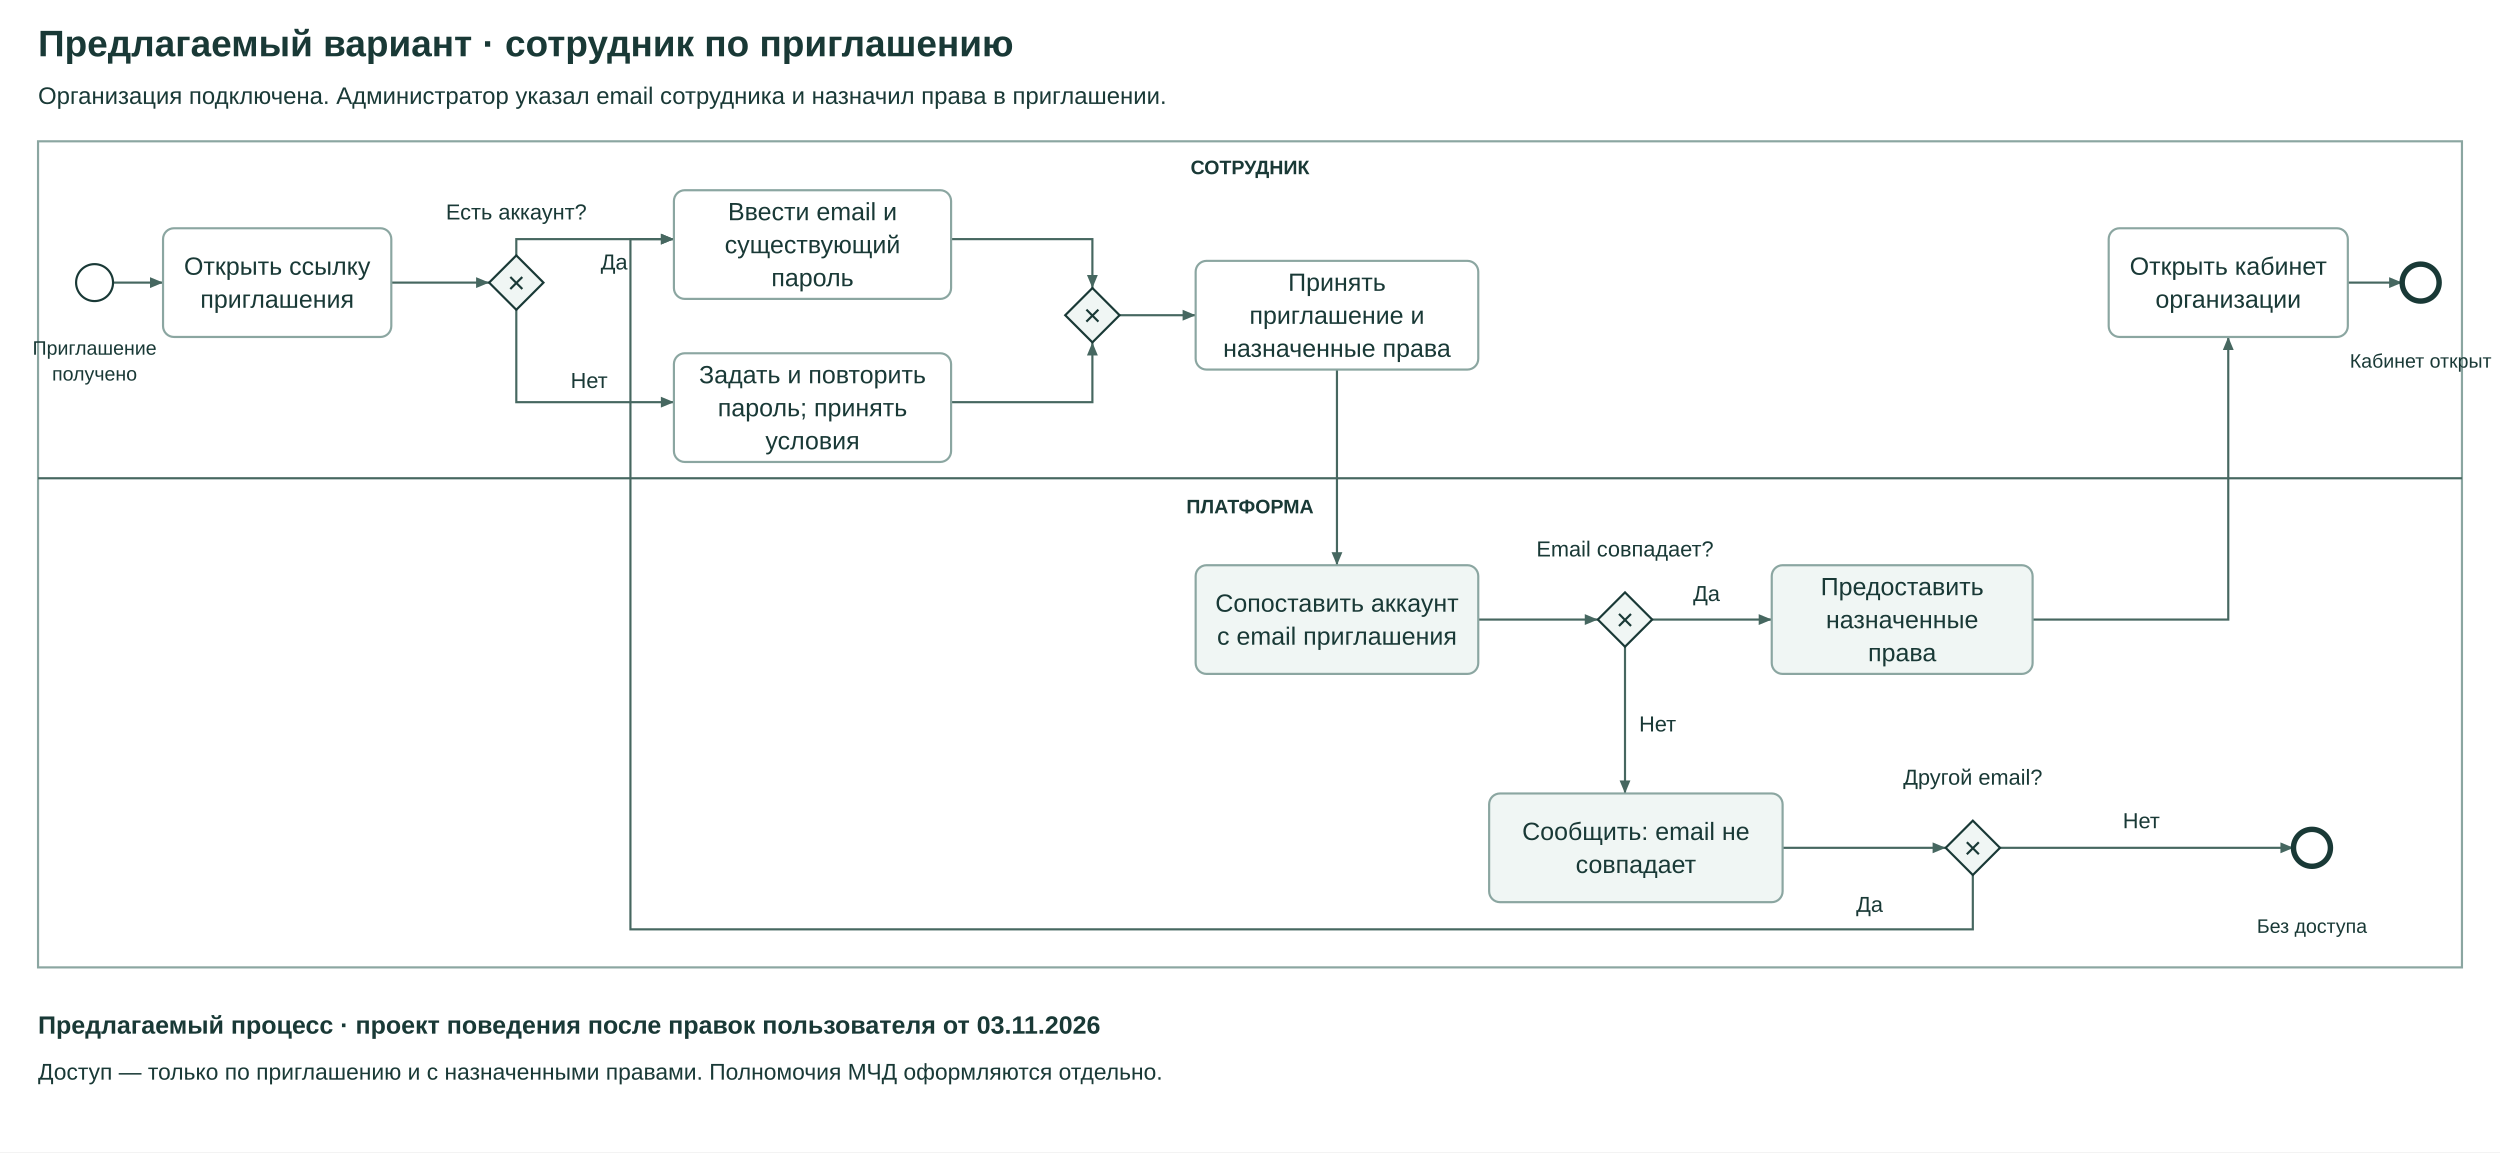
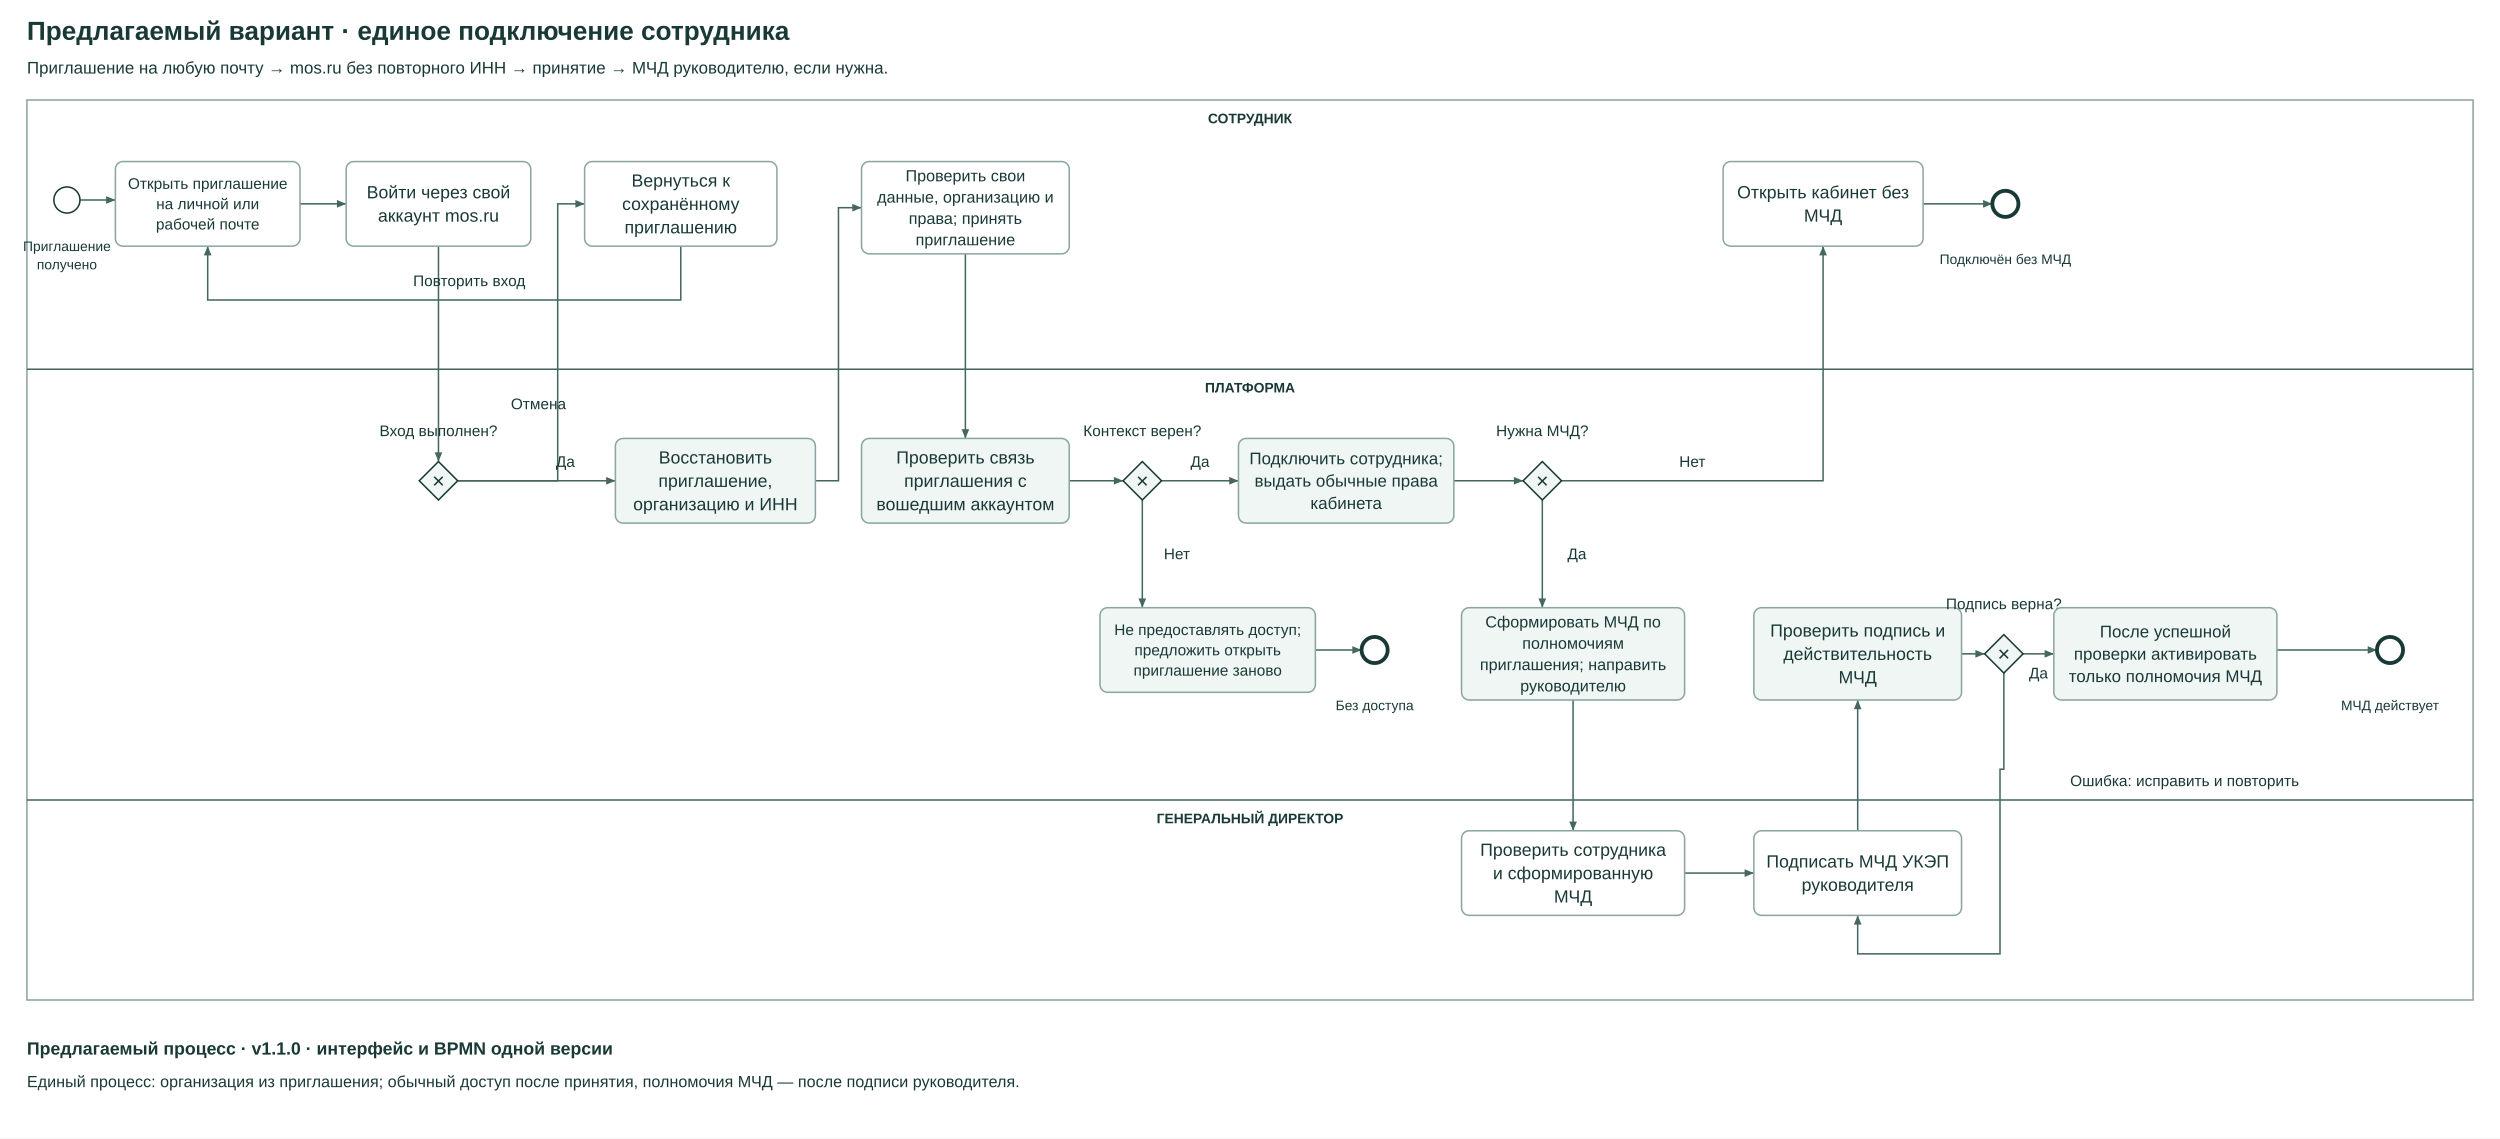
- <svg xmlns="http://www.w3.org/2000/svg" width="2300" height="1060" viewBox="0 0 2300 1060" role="img">
+ <svg xmlns="http://www.w3.org/2000/svg" width="3250" height="1480" viewBox="0 0 3250 1480" role="img">
  <rect width="100%" height="100%" fill="white" />
-   <text x="35" y="40.0" dominant-baseline="central" text-anchor="start" font-family="Arial,sans-serif" font-size="34" font-weight="700" fill="#193936">Предлагаемый вариант · сотрудник по приглашению</text>
-   <text x="35" y="88.0" dominant-baseline="central" text-anchor="start" font-family="Arial,sans-serif" font-size="22" font-weight="400" fill="#193936">Организация подключена. Администратор указал email сотрудника и назначил права в приглашении.</text>
-   <rect x="35" y="130" width="2230" height="760" rx="0" fill="#ffffff" stroke="#8ba6a1" stroke-width="2" />
-   <polyline points="35,440 2265,440" fill="none" stroke="#466760" stroke-width="2" />
-   <text x="1150" y="154.0" dominant-baseline="central" text-anchor="middle" font-family="Arial,sans-serif" font-size="18" font-weight="700" fill="#193936">СОТРУДНИК</text>
-   <text x="1150" y="466.0" dominant-baseline="central" text-anchor="middle" font-family="Arial,sans-serif" font-size="18" font-weight="700" fill="#193936">ПЛАТФОРМА</text>
+   <text x="35" y="40.0" dominant-baseline="central" text-anchor="start" font-family="Arial,sans-serif" font-size="34" font-weight="700" fill="#193936">Предлагаемый вариант · единое подключение сотрудника</text>
+   <text x="35" y="88.0" dominant-baseline="central" text-anchor="start" font-family="Arial,sans-serif" font-size="22" font-weight="400" fill="#193936">Приглашение на любую почту → mos.ru без повторного ИНН → принятие → МЧД руководителю, если нужна.</text>
+   <rect x="35" y="130" width="3180" height="1170" rx="0" fill="#ffffff" stroke="#8ba6a1" stroke-width="2" />
+   <text x="1625.0" y="154.0" dominant-baseline="central" text-anchor="middle" font-family="Arial,sans-serif" font-size="18" font-weight="700" fill="#193936">СОТРУДНИК</text>
+   <polyline points="35,480 3215,480" fill="none" stroke="#466760" stroke-width="2" />
+   <text x="1625.0" y="504.0" dominant-baseline="central" text-anchor="middle" font-family="Arial,sans-serif" font-size="18" font-weight="700" fill="#193936">ПЛАТФОРМА</text>
+   <polyline points="35,1040 3215,1040" fill="none" stroke="#466760" stroke-width="2" />
+   <text x="1625.0" y="1064.0" dominant-baseline="central" text-anchor="middle" font-family="Arial,sans-serif" font-size="18" font-weight="700" fill="#193936">ГЕНЕРАЛЬНЫЙ ДИРЕКТОР</text>
  <polyline points="104,260 150,260" fill="none" stroke="#466760" stroke-width="2" />
  <polygon points="150,260 138.0,255.0 138.0,265.0" fill="#466760" />
-   <polyline points="360,260 450,260" fill="none" stroke="#466760" stroke-width="2" />
-   <polygon points="450,260 438.0,255.0 438.0,265.0" fill="#466760" />
-   <polyline points="475,235 475,220 620,220" fill="none" stroke="#466760" stroke-width="2" />
-   <polygon points="620,220 608.0,215.0 608.0,225.0" fill="#466760" />
-   <text x="565" y="241.0" dominant-baseline="central" text-anchor="middle" font-family="Arial,sans-serif" font-size="20" font-weight="400" fill="#193936">Да</text>
-   <polyline points="475,285 475,370 620,370" fill="none" stroke="#466760" stroke-width="2" />
-   <polygon points="620,370 608.0,365.0 608.0,375.0" fill="#466760" />
-   <text x="542" y="350.0" dominant-baseline="central" text-anchor="middle" font-family="Arial,sans-serif" font-size="20" font-weight="400" fill="#193936">Нет</text>
-   <polyline points="875,220 1005,220 1005,265" fill="none" stroke="#466760" stroke-width="2" />
-   <polygon points="1005,265 1010.0,253.0 1000.0,253.0" fill="#466760" />
-   <polyline points="875,370 1005,370 1005,315" fill="none" stroke="#466760" stroke-width="2" />
-   <polygon points="1005,315 1000.0,327.0 1010.0,327.0" fill="#466760" />
-   <polyline points="1030,290 1100,290" fill="none" stroke="#466760" stroke-width="2" />
-   <polygon points="1100,290 1088.0,285.0 1088.0,295.0" fill="#466760" />
-   <polyline points="1230,340 1230,520" fill="none" stroke="#466760" stroke-width="2" />
-   <polygon points="1230,520 1235.0,508.0 1225.0,508.0" fill="#466760" />
-   <polyline points="1360,570 1470,570" fill="none" stroke="#466760" stroke-width="2" />
-   <polygon points="1470,570 1458.0,565.0 1458.0,575.0" fill="#466760" />
-   <polyline points="1520,570 1630,570" fill="none" stroke="#466760" stroke-width="2" />
-   <polygon points="1630,570 1618.0,565.0 1618.0,575.0" fill="#466760" />
-   <text x="1570" y="546.0" dominant-baseline="central" text-anchor="middle" font-family="Arial,sans-serif" font-size="20" font-weight="400" fill="#193936">Да</text>
-   <polyline points="1870,570 2050,570 2050,310" fill="none" stroke="#466760" stroke-width="2" />
-   <polygon points="2050,310 2045.0,322.0 2055.0,322.0" fill="#466760" />
-   <polyline points="2160,260 2210,260" fill="none" stroke="#466760" stroke-width="2" />
-   <polygon points="2210,260 2198.0,255.0 2198.0,265.0" fill="#466760" />
-   <polyline points="1495,595 1495,730" fill="none" stroke="#466760" stroke-width="2" />
-   <polygon points="1495,730 1500.0,718.0 1490.0,718.0" fill="#466760" />
-   <text x="1525" y="666.0" dominant-baseline="central" text-anchor="middle" font-family="Arial,sans-serif" font-size="20" font-weight="400" fill="#193936">Нет</text>
-   <polyline points="1640,780 1790,780" fill="none" stroke="#466760" stroke-width="2" />
-   <polygon points="1790,780 1778.0,775.0 1778.0,785.0" fill="#466760" />
-   <polyline points="1840,780 2110,780" fill="none" stroke="#466760" stroke-width="2" />
-   <polygon points="2110,780 2098.0,775.0 2098.0,785.0" fill="#466760" />
-   <text x="1970" y="755.0" dominant-baseline="central" text-anchor="middle" font-family="Arial,sans-serif" font-size="20" font-weight="400" fill="#193936">Нет</text>
-   <polyline points="1815,805 1815,855 580,855 580,220 620,220" fill="none" stroke="#466760" stroke-width="2" />
-   <polygon points="620,220 608.0,215.0 608.0,225.0" fill="#466760" />
-   <text x="1720" y="832.0" dominant-baseline="central" text-anchor="middle" font-family="Arial,sans-serif" font-size="20" font-weight="400" fill="#193936">Да</text>
+   <polyline points="390,265 450,265" fill="none" stroke="#466760" stroke-width="2" />
+   <polygon points="450,265 438.0,260.0 438.0,270.0" fill="#466760" />
+   <polyline points="570,320 570,600" fill="none" stroke="#466760" stroke-width="2" />
+   <polygon points="570,600 575.0,588.0 565.0,588.0" fill="#466760" />
+   <polyline points="595,625 725,625 725,265 760,265" fill="none" stroke="#466760" stroke-width="2" />
+   <polygon points="760,265 748.0,260.0 748.0,270.0" fill="#466760" />
+   <text x="700" y="525.0" dominant-baseline="central" text-anchor="middle" font-family="Arial,sans-serif" font-size="20" font-weight="400" fill="#193936">Отмена</text>
+   <polyline points="885,320 885,390 270,390 270,320" fill="none" stroke="#466760" stroke-width="2" />
+   <polygon points="270,320 265.0,332.0 275.0,332.0" fill="#466760" />
+   <text x="610" y="365.0" dominant-baseline="central" text-anchor="middle" font-family="Arial,sans-serif" font-size="20" font-weight="400" fill="#193936">Повторить вход</text>
+   <polyline points="595,625 800,625" fill="none" stroke="#466760" stroke-width="2" />
+   <polygon points="800,625 788.0,620.0 788.0,630.0" fill="#466760" />
+   <text x="735" y="600.0" dominant-baseline="central" text-anchor="middle" font-family="Arial,sans-serif" font-size="20" font-weight="400" fill="#193936">Да</text>
+   <polyline points="1060,625 1090,625 1090,270 1120,270" fill="none" stroke="#466760" stroke-width="2" />
+   <polygon points="1120,270 1108.0,265.0 1108.0,275.0" fill="#466760" />
+   <polyline points="1255,330 1255,570" fill="none" stroke="#466760" stroke-width="2" />
+   <polygon points="1255,570 1260.0,558.0 1250.0,558.0" fill="#466760" />
+   <polyline points="1390,625 1460,625" fill="none" stroke="#466760" stroke-width="2" />
+   <polygon points="1460,625 1448.0,620.0 1448.0,630.0" fill="#466760" />
+   <polyline points="1485,650 1485,790" fill="none" stroke="#466760" stroke-width="2" />
+   <polygon points="1485,790 1490.0,778.0 1480.0,778.0" fill="#466760" />
+   <text x="1530" y="720.0" dominant-baseline="central" text-anchor="middle" font-family="Arial,sans-serif" font-size="20" font-weight="400" fill="#193936">Нет</text>
+   <polyline points="1710,845 1770,845" fill="none" stroke="#466760" stroke-width="2" />
+   <polygon points="1770,845 1758.0,840.0 1758.0,850.0" fill="#466760" />
+   <polyline points="1510,625 1610,625" fill="none" stroke="#466760" stroke-width="2" />
+   <polygon points="1610,625 1598.0,620.0 1598.0,630.0" fill="#466760" />
+   <text x="1560" y="600.0" dominant-baseline="central" text-anchor="middle" font-family="Arial,sans-serif" font-size="20" font-weight="400" fill="#193936">Да</text>
+   <polyline points="1890,625 1980,625" fill="none" stroke="#466760" stroke-width="2" />
+   <polygon points="1980,625 1968.0,620.0 1968.0,630.0" fill="#466760" />
+   <polyline points="2030,625 2370,625 2370,320" fill="none" stroke="#466760" stroke-width="2" />
+   <polygon points="2370,320 2365.0,332.0 2375.0,332.0" fill="#466760" />
+   <text x="2200" y="600.0" dominant-baseline="central" text-anchor="middle" font-family="Arial,sans-serif" font-size="20" font-weight="400" fill="#193936">Нет</text>
+   <polyline points="2500,265 2590,265" fill="none" stroke="#466760" stroke-width="2" />
+   <polygon points="2590,265 2578.0,260.0 2578.0,270.0" fill="#466760" />
+   <polyline points="2005,650 2005,790" fill="none" stroke="#466760" stroke-width="2" />
+   <polygon points="2005,790 2010.0,778.0 2000.0,778.0" fill="#466760" />
+   <text x="2050" y="720.0" dominant-baseline="central" text-anchor="middle" font-family="Arial,sans-serif" font-size="20" font-weight="400" fill="#193936">Да</text>
+   <polyline points="2045,910 2045,1080" fill="none" stroke="#466760" stroke-width="2" />
+   <polygon points="2045,1080 2050.0,1068.0 2040.0,1068.0" fill="#466760" />
+   <polyline points="2190,1135 2280,1135" fill="none" stroke="#466760" stroke-width="2" />
+   <polygon points="2280,1135 2268.0,1130.0 2268.0,1140.0" fill="#466760" />
+   <polyline points="2415,1080 2415,910" fill="none" stroke="#466760" stroke-width="2" />
+   <polygon points="2415,910 2410.0,922.0 2420.0,922.0" fill="#466760" />
+   <polyline points="2550,850 2580,850" fill="none" stroke="#466760" stroke-width="2" />
+   <polygon points="2580,850 2568.0,845.0 2568.0,855.0" fill="#466760" />
+   <polyline points="2630,850 2670,850" fill="none" stroke="#466760" stroke-width="2" />
+   <polygon points="2670,850 2658.0,845.0 2658.0,855.0" fill="#466760" />
+   <text x="2650" y="875.0" dominant-baseline="central" text-anchor="middle" font-family="Arial,sans-serif" font-size="20" font-weight="400" fill="#193936">Да</text>
+   <polyline points="2605,875 2605,1000 2600,1000 2600,1240 2415,1240 2415,1190" fill="none" stroke="#466760" stroke-width="2" />
+   <polygon points="2415,1190 2410.0,1202.0 2420.0,1202.0" fill="#466760" />
+   <text x="2840" y="1015.0" dominant-baseline="central" text-anchor="middle" font-family="Arial,sans-serif" font-size="20" font-weight="400" fill="#193936">Ошибка: исправить и повторить</text>
+   <polyline points="2960,845 3090,845" fill="none" stroke="#466760" stroke-width="2" />
+   <polygon points="3090,845 3078.0,840.0 3078.0,850.0" fill="#466760" />
  <circle cx="87.0" cy="260.0" r="17.0" fill="white" stroke="#193936" stroke-width="2" />
  <text x="87.0" y="320.12" dominant-baseline="central" text-anchor="middle" font-family="Arial,sans-serif" font-size="18" font-weight="400" fill="#193936">Приглашение</text>
  <text x="87.0" y="343.88" dominant-baseline="central" text-anchor="middle" font-family="Arial,sans-serif" font-size="18" font-weight="400" fill="#193936">получено</text>
-   <rect x="150" y="210" width="210" height="100" rx="10" fill="#ffffff" stroke="#8ba6a1" stroke-width="2" />
-   <text x="255.0" y="244.82" dominant-baseline="central" text-anchor="middle" font-family="Arial,sans-serif" font-size="23" font-weight="400" fill="#193936">Открыть ссылку</text>
-   <text x="255.0" y="275.18" dominant-baseline="central" text-anchor="middle" font-family="Arial,sans-serif" font-size="23" font-weight="400" fill="#193936">приглашения</text>
-   <polygon points="475.0,235 500,260.0 475.0,285 450,260.0" fill="#f0f6f4" stroke="#193936" stroke-width="2" />
-   <text x="475.0" y="260.0" dominant-baseline="central" text-anchor="middle" font-family="Arial,sans-serif" font-size="28" font-weight="400" fill="#193936">×</text>
-   <text x="475.0" y="195.0" dominant-baseline="central" text-anchor="middle" font-family="Arial,sans-serif" font-size="20" font-weight="400" fill="#193936">Есть аккаунт?</text>
-   <rect x="620" y="175" width="255" height="100" rx="10" fill="#ffffff" stroke="#8ba6a1" stroke-width="2" />
-   <text x="747.5" y="194.64" dominant-baseline="central" text-anchor="middle" font-family="Arial,sans-serif" font-size="23" font-weight="400" fill="#193936">Ввести email и</text>
-   <text x="747.5" y="225.0" dominant-baseline="central" text-anchor="middle" font-family="Arial,sans-serif" font-size="23" font-weight="400" fill="#193936">существующий</text>
-   <text x="747.5" y="255.36" dominant-baseline="central" text-anchor="middle" font-family="Arial,sans-serif" font-size="23" font-weight="400" fill="#193936">пароль</text>
-   <rect x="620" y="325" width="255" height="100" rx="10" fill="#ffffff" stroke="#8ba6a1" stroke-width="2" />
-   <text x="747.5" y="344.64" dominant-baseline="central" text-anchor="middle" font-family="Arial,sans-serif" font-size="23" font-weight="400" fill="#193936">Задать и повторить</text>
-   <text x="747.5" y="375.0" dominant-baseline="central" text-anchor="middle" font-family="Arial,sans-serif" font-size="23" font-weight="400" fill="#193936">пароль; принять</text>
-   <text x="747.5" y="405.36" dominant-baseline="central" text-anchor="middle" font-family="Arial,sans-serif" font-size="23" font-weight="400" fill="#193936">условия</text>
-   <polygon points="1005.0,265 1030,290.0 1005.0,315 980,290.0" fill="#f0f6f4" stroke="#193936" stroke-width="2" />
-   <text x="1005.0" y="290.0" dominant-baseline="central" text-anchor="middle" font-family="Arial,sans-serif" font-size="28" font-weight="400" fill="#193936">×</text>
-   <text x="1005.0" y="225.0" dominant-baseline="central" text-anchor="middle" font-family="Arial,sans-serif" font-size="20" font-weight="400" fill="#193936" />
-   <rect x="1100" y="240" width="260" height="100" rx="10" fill="#ffffff" stroke="#8ba6a1" stroke-width="2" />
-   <text x="1230.0" y="259.64" dominant-baseline="central" text-anchor="middle" font-family="Arial,sans-serif" font-size="23" font-weight="400" fill="#193936">Принять</text>
-   <text x="1230.0" y="290.0" dominant-baseline="central" text-anchor="middle" font-family="Arial,sans-serif" font-size="23" font-weight="400" fill="#193936">приглашение и</text>
-   <text x="1230.0" y="320.36" dominant-baseline="central" text-anchor="middle" font-family="Arial,sans-serif" font-size="23" font-weight="400" fill="#193936">назначенные права</text>
-   <rect x="1100" y="520" width="260" height="100" rx="10" fill="#f0f6f4" stroke="#8ba6a1" stroke-width="2" />
-   <text x="1230.0" y="554.82" dominant-baseline="central" text-anchor="middle" font-family="Arial,sans-serif" font-size="23" font-weight="400" fill="#193936">Сопоставить аккаунт</text>
-   <text x="1230.0" y="585.18" dominant-baseline="central" text-anchor="middle" font-family="Arial,sans-serif" font-size="23" font-weight="400" fill="#193936">с email приглашения</text>
-   <polygon points="1495.0,545 1520,570.0 1495.0,595 1470,570.0" fill="#f0f6f4" stroke="#193936" stroke-width="2" />
-   <text x="1495.0" y="570.0" dominant-baseline="central" text-anchor="middle" font-family="Arial,sans-serif" font-size="28" font-weight="400" fill="#193936">×</text>
-   <text x="1495.0" y="505.0" dominant-baseline="central" text-anchor="middle" font-family="Arial,sans-serif" font-size="20" font-weight="400" fill="#193936">Email совпадает?</text>
-   <rect x="1630" y="520" width="240" height="100" rx="10" fill="#f0f6f4" stroke="#8ba6a1" stroke-width="2" />
-   <text x="1750.0" y="539.64" dominant-baseline="central" text-anchor="middle" font-family="Arial,sans-serif" font-size="23" font-weight="400" fill="#193936">Предоставить</text>
-   <text x="1750.0" y="570.0" dominant-baseline="central" text-anchor="middle" font-family="Arial,sans-serif" font-size="23" font-weight="400" fill="#193936">назначенные</text>
-   <text x="1750.0" y="600.36" dominant-baseline="central" text-anchor="middle" font-family="Arial,sans-serif" font-size="23" font-weight="400" fill="#193936">права</text>
-   <rect x="1940" y="210" width="220" height="100" rx="10" fill="#ffffff" stroke="#8ba6a1" stroke-width="2" />
-   <text x="2050.0" y="244.82" dominant-baseline="central" text-anchor="middle" font-family="Arial,sans-serif" font-size="23" font-weight="400" fill="#193936">Открыть кабинет</text>
-   <text x="2050.0" y="275.18" dominant-baseline="central" text-anchor="middle" font-family="Arial,sans-serif" font-size="23" font-weight="400" fill="#193936">организации</text>
-   <circle cx="2227.0" cy="260.0" r="17.0" fill="white" stroke="#193936" stroke-width="5" />
-   <text x="2227.0" y="332.0" dominant-baseline="central" text-anchor="middle" font-family="Arial,sans-serif" font-size="18" font-weight="400" fill="#193936">Кабинет открыт</text>
-   <rect x="1370" y="730" width="270" height="100" rx="10" fill="#f0f6f4" stroke="#8ba6a1" stroke-width="2" />
-   <text x="1505.0" y="764.82" dominant-baseline="central" text-anchor="middle" font-family="Arial,sans-serif" font-size="23" font-weight="400" fill="#193936">Сообщить: email не</text>
-   <text x="1505.0" y="795.18" dominant-baseline="central" text-anchor="middle" font-family="Arial,sans-serif" font-size="23" font-weight="400" fill="#193936">совпадает</text>
-   <polygon points="1815.0,755 1840,780.0 1815.0,805 1790,780.0" fill="#f0f6f4" stroke="#193936" stroke-width="2" />
-   <text x="1815.0" y="780.0" dominant-baseline="central" text-anchor="middle" font-family="Arial,sans-serif" font-size="28" font-weight="400" fill="#193936">×</text>
-   <text x="1815.0" y="715.0" dominant-baseline="central" text-anchor="middle" font-family="Arial,sans-serif" font-size="20" font-weight="400" fill="#193936">Другой email?</text>
-   <circle cx="2127.0" cy="780.0" r="17.0" fill="white" stroke="#193936" stroke-width="5" />
-   <text x="2127.0" y="852.0" dominant-baseline="central" text-anchor="middle" font-family="Arial,sans-serif" font-size="18" font-weight="400" fill="#193936">Без доступа</text>
-   <text x="35" y="943.0" dominant-baseline="central" text-anchor="start" font-family="Arial,sans-serif" font-size="23" font-weight="700" fill="#193936">Предлагаемый процесс · проект поведения после правок пользователя от 03.11.2026</text>
-   <text x="35" y="986.0" dominant-baseline="central" text-anchor="start" font-family="Arial,sans-serif" font-size="21" font-weight="400" fill="#193936">Доступ — только по приглашению и с назначенными правами. Полномочия МЧД оформляются отдельно.</text>
+   <rect x="150" y="210" width="240" height="110" rx="10" fill="#ffffff" stroke="#8ba6a1" stroke-width="2" />
+   <text x="270.0" y="238.6" dominant-baseline="central" text-anchor="middle" font-family="Arial,sans-serif" font-size="20" font-weight="400" fill="#193936">Открыть приглашение</text>
+   <text x="270.0" y="265.0" dominant-baseline="central" text-anchor="middle" font-family="Arial,sans-serif" font-size="20" font-weight="400" fill="#193936">на личной или</text>
+   <text x="270.0" y="291.4" dominant-baseline="central" text-anchor="middle" font-family="Arial,sans-serif" font-size="20" font-weight="400" fill="#193936">рабочей почте</text>
+   <rect x="450" y="210" width="240" height="110" rx="10" fill="#ffffff" stroke="#8ba6a1" stroke-width="2" />
+   <text x="570.0" y="249.82" dominant-baseline="central" text-anchor="middle" font-family="Arial,sans-serif" font-size="23" font-weight="400" fill="#193936">Войти через свой</text>
+   <text x="570.0" y="280.18" dominant-baseline="central" text-anchor="middle" font-family="Arial,sans-serif" font-size="23" font-weight="400" fill="#193936">аккаунт mos.ru</text>
+   <polygon points="570.0,600 595,625.0 570.0,650 545,625.0" fill="#f0f6f4" stroke="#193936" stroke-width="2" />
+   <text x="570.0" y="625.0" dominant-baseline="central" text-anchor="middle" font-family="Arial,sans-serif" font-size="28" font-weight="400" fill="#193936">×</text>
+   <text x="570.0" y="560.0" dominant-baseline="central" text-anchor="middle" font-family="Arial,sans-serif" font-size="20" font-weight="400" fill="#193936">Вход выполнен?</text>
+   <rect x="760" y="210" width="250" height="110" rx="10" fill="#ffffff" stroke="#8ba6a1" stroke-width="2" />
+   <text x="885.0" y="234.64" dominant-baseline="central" text-anchor="middle" font-family="Arial,sans-serif" font-size="23" font-weight="400" fill="#193936">Вернуться к</text>
+   <text x="885.0" y="265.0" dominant-baseline="central" text-anchor="middle" font-family="Arial,sans-serif" font-size="23" font-weight="400" fill="#193936">сохранённому</text>
+   <text x="885.0" y="295.36" dominant-baseline="central" text-anchor="middle" font-family="Arial,sans-serif" font-size="23" font-weight="400" fill="#193936">приглашению</text>
+   <rect x="800" y="570" width="260" height="110" rx="10" fill="#f0f6f4" stroke="#8ba6a1" stroke-width="2" />
+   <text x="930.0" y="594.64" dominant-baseline="central" text-anchor="middle" font-family="Arial,sans-serif" font-size="23" font-weight="400" fill="#193936">Восстановить</text>
+   <text x="930.0" y="625.0" dominant-baseline="central" text-anchor="middle" font-family="Arial,sans-serif" font-size="23" font-weight="400" fill="#193936">приглашение,</text>
+   <text x="930.0" y="655.36" dominant-baseline="central" text-anchor="middle" font-family="Arial,sans-serif" font-size="23" font-weight="400" fill="#193936">организацию и ИНН</text>
+   <rect x="1120" y="210" width="270" height="120" rx="10" fill="#ffffff" stroke="#8ba6a1" stroke-width="2" />
+   <text x="1255.0" y="228.42" dominant-baseline="central" text-anchor="middle" font-family="Arial,sans-serif" font-size="21" font-weight="400" fill="#193936">Проверить свои</text>
+   <text x="1255.0" y="256.14" dominant-baseline="central" text-anchor="middle" font-family="Arial,sans-serif" font-size="21" font-weight="400" fill="#193936">данные, организацию и</text>
+   <text x="1255.0" y="283.86" dominant-baseline="central" text-anchor="middle" font-family="Arial,sans-serif" font-size="21" font-weight="400" fill="#193936">права; принять</text>
+   <text x="1255.0" y="311.58" dominant-baseline="central" text-anchor="middle" font-family="Arial,sans-serif" font-size="21" font-weight="400" fill="#193936">приглашение</text>
+   <rect x="1120" y="570" width="270" height="110" rx="10" fill="#f0f6f4" stroke="#8ba6a1" stroke-width="2" />
+   <text x="1255.0" y="594.64" dominant-baseline="central" text-anchor="middle" font-family="Arial,sans-serif" font-size="23" font-weight="400" fill="#193936">Проверить связь</text>
+   <text x="1255.0" y="625.0" dominant-baseline="central" text-anchor="middle" font-family="Arial,sans-serif" font-size="23" font-weight="400" fill="#193936">приглашения с</text>
+   <text x="1255.0" y="655.36" dominant-baseline="central" text-anchor="middle" font-family="Arial,sans-serif" font-size="23" font-weight="400" fill="#193936">вошедшим аккаунтом</text>
+   <polygon points="1485.0,600 1510,625.0 1485.0,650 1460,625.0" fill="#f0f6f4" stroke="#193936" stroke-width="2" />
+   <text x="1485.0" y="625.0" dominant-baseline="central" text-anchor="middle" font-family="Arial,sans-serif" font-size="28" font-weight="400" fill="#193936">×</text>
+   <text x="1485.0" y="560.0" dominant-baseline="central" text-anchor="middle" font-family="Arial,sans-serif" font-size="20" font-weight="400" fill="#193936">Контекст верен?</text>
+   <rect x="1430" y="790" width="280" height="110" rx="10" fill="#f0f6f4" stroke="#8ba6a1" stroke-width="2" />
+   <text x="1570.0" y="818.6" dominant-baseline="central" text-anchor="middle" font-family="Arial,sans-serif" font-size="20" font-weight="400" fill="#193936">Не предоставлять доступ;</text>
+   <text x="1570.0" y="845.0" dominant-baseline="central" text-anchor="middle" font-family="Arial,sans-serif" font-size="20" font-weight="400" fill="#193936">предложить открыть</text>
+   <text x="1570.0" y="871.4" dominant-baseline="central" text-anchor="middle" font-family="Arial,sans-serif" font-size="20" font-weight="400" fill="#193936">приглашение заново</text>
+   <circle cx="1787.0" cy="845.0" r="17.0" fill="white" stroke="#193936" stroke-width="5" />
+   <text x="1787.0" y="917.0" dominant-baseline="central" text-anchor="middle" font-family="Arial,sans-serif" font-size="18" font-weight="400" fill="#193936">Без доступа</text>
+   <rect x="1610" y="570" width="280" height="110" rx="10" fill="#f0f6f4" stroke="#8ba6a1" stroke-width="2" />
+   <text x="1750.0" y="595.96" dominant-baseline="central" text-anchor="middle" font-family="Arial,sans-serif" font-size="22" font-weight="400" fill="#193936">Подключить сотрудника;</text>
+   <text x="1750.0" y="625.0" dominant-baseline="central" text-anchor="middle" font-family="Arial,sans-serif" font-size="22" font-weight="400" fill="#193936">выдать обычные права</text>
+   <text x="1750.0" y="654.04" dominant-baseline="central" text-anchor="middle" font-family="Arial,sans-serif" font-size="22" font-weight="400" fill="#193936">кабинета</text>
+   <polygon points="2005.0,600 2030,625.0 2005.0,650 1980,625.0" fill="#f0f6f4" stroke="#193936" stroke-width="2" />
+   <text x="2005.0" y="625.0" dominant-baseline="central" text-anchor="middle" font-family="Arial,sans-serif" font-size="28" font-weight="400" fill="#193936">×</text>
+   <text x="2005.0" y="560.0" dominant-baseline="central" text-anchor="middle" font-family="Arial,sans-serif" font-size="20" font-weight="400" fill="#193936">Нужна МЧД?</text>
+   <rect x="2240" y="210" width="260" height="110" rx="10" fill="#ffffff" stroke="#8ba6a1" stroke-width="2" />
+   <text x="2370.0" y="249.82" dominant-baseline="central" text-anchor="middle" font-family="Arial,sans-serif" font-size="23" font-weight="400" fill="#193936">Открыть кабинет без</text>
+   <text x="2370.0" y="280.18" dominant-baseline="central" text-anchor="middle" font-family="Arial,sans-serif" font-size="23" font-weight="400" fill="#193936">МЧД</text>
+   <circle cx="2607.0" cy="265.0" r="17.0" fill="white" stroke="#193936" stroke-width="5" />
+   <text x="2607.0" y="337.0" dominant-baseline="central" text-anchor="middle" font-family="Arial,sans-serif" font-size="18" font-weight="400" fill="#193936">Подключён без МЧД</text>
+   <rect x="1900" y="790" width="290" height="120" rx="10" fill="#f0f6f4" stroke="#8ba6a1" stroke-width="2" />
+   <text x="2045.0" y="808.42" dominant-baseline="central" text-anchor="middle" font-family="Arial,sans-serif" font-size="21" font-weight="400" fill="#193936">Сформировать МЧД по</text>
+   <text x="2045.0" y="836.14" dominant-baseline="central" text-anchor="middle" font-family="Arial,sans-serif" font-size="21" font-weight="400" fill="#193936">полномочиям</text>
+   <text x="2045.0" y="863.86" dominant-baseline="central" text-anchor="middle" font-family="Arial,sans-serif" font-size="21" font-weight="400" fill="#193936">приглашения; направить</text>
+   <text x="2045.0" y="891.58" dominant-baseline="central" text-anchor="middle" font-family="Arial,sans-serif" font-size="21" font-weight="400" fill="#193936">руководителю</text>
+   <rect x="1900" y="1080" width="290" height="110" rx="10" fill="#ffffff" stroke="#8ba6a1" stroke-width="2" />
+   <text x="2045.0" y="1104.64" dominant-baseline="central" text-anchor="middle" font-family="Arial,sans-serif" font-size="23" font-weight="400" fill="#193936">Проверить сотрудника</text>
+   <text x="2045.0" y="1135.0" dominant-baseline="central" text-anchor="middle" font-family="Arial,sans-serif" font-size="23" font-weight="400" fill="#193936">и сформированную</text>
+   <text x="2045.0" y="1165.36" dominant-baseline="central" text-anchor="middle" font-family="Arial,sans-serif" font-size="23" font-weight="400" fill="#193936">МЧД</text>
+   <rect x="2280" y="1080" width="270" height="110" rx="10" fill="#ffffff" stroke="#8ba6a1" stroke-width="2" />
+   <text x="2415.0" y="1119.82" dominant-baseline="central" text-anchor="middle" font-family="Arial,sans-serif" font-size="23" font-weight="400" fill="#193936">Подписать МЧД УКЭП</text>
+   <text x="2415.0" y="1150.18" dominant-baseline="central" text-anchor="middle" font-family="Arial,sans-serif" font-size="23" font-weight="400" fill="#193936">руководителя</text>
+   <rect x="2280" y="790" width="270" height="120" rx="10" fill="#f0f6f4" stroke="#8ba6a1" stroke-width="2" />
+   <text x="2415.0" y="819.64" dominant-baseline="central" text-anchor="middle" font-family="Arial,sans-serif" font-size="23" font-weight="400" fill="#193936">Проверить подпись и</text>
+   <text x="2415.0" y="850.0" dominant-baseline="central" text-anchor="middle" font-family="Arial,sans-serif" font-size="23" font-weight="400" fill="#193936">действительность</text>
+   <text x="2415.0" y="880.36" dominant-baseline="central" text-anchor="middle" font-family="Arial,sans-serif" font-size="23" font-weight="400" fill="#193936">МЧД</text>
+   <polygon points="2605.0,825 2630,850.0 2605.0,875 2580,850.0" fill="#f0f6f4" stroke="#193936" stroke-width="2" />
+   <text x="2605.0" y="850.0" dominant-baseline="central" text-anchor="middle" font-family="Arial,sans-serif" font-size="28" font-weight="400" fill="#193936">×</text>
+   <text x="2605.0" y="785.0" dominant-baseline="central" text-anchor="middle" font-family="Arial,sans-serif" font-size="20" font-weight="400" fill="#193936">Подпись верна?</text>
+   <rect x="2670" y="790" width="290" height="120" rx="10" fill="#f0f6f4" stroke="#8ba6a1" stroke-width="2" />
+   <text x="2815.0" y="820.96" dominant-baseline="central" text-anchor="middle" font-family="Arial,sans-serif" font-size="22" font-weight="400" fill="#193936">После успешной</text>
+   <text x="2815.0" y="850.0" dominant-baseline="central" text-anchor="middle" font-family="Arial,sans-serif" font-size="22" font-weight="400" fill="#193936">проверки активировать</text>
+   <text x="2815.0" y="879.04" dominant-baseline="central" text-anchor="middle" font-family="Arial,sans-serif" font-size="22" font-weight="400" fill="#193936">только полномочия МЧД</text>
+   <circle cx="3107.0" cy="845.0" r="17.0" fill="white" stroke="#193936" stroke-width="5" />
+   <text x="3107.0" y="917.0" dominant-baseline="central" text-anchor="middle" font-family="Arial,sans-serif" font-size="18" font-weight="400" fill="#193936">МЧД действует</text>
+   <text x="35" y="1363.0" dominant-baseline="central" text-anchor="start" font-family="Arial,sans-serif" font-size="23" font-weight="700" fill="#193936">Предлагаемый процесс · v1.1.0 · интерфейс и BPMN одной версии</text>
+   <text x="35" y="1406.0" dominant-baseline="central" text-anchor="start" font-family="Arial,sans-serif" font-size="21" font-weight="400" fill="#193936">Единый процесс: организация из приглашения; обычный доступ после принятия, полномочия МЧД — после подписи руководителя.</text>
</svg>
